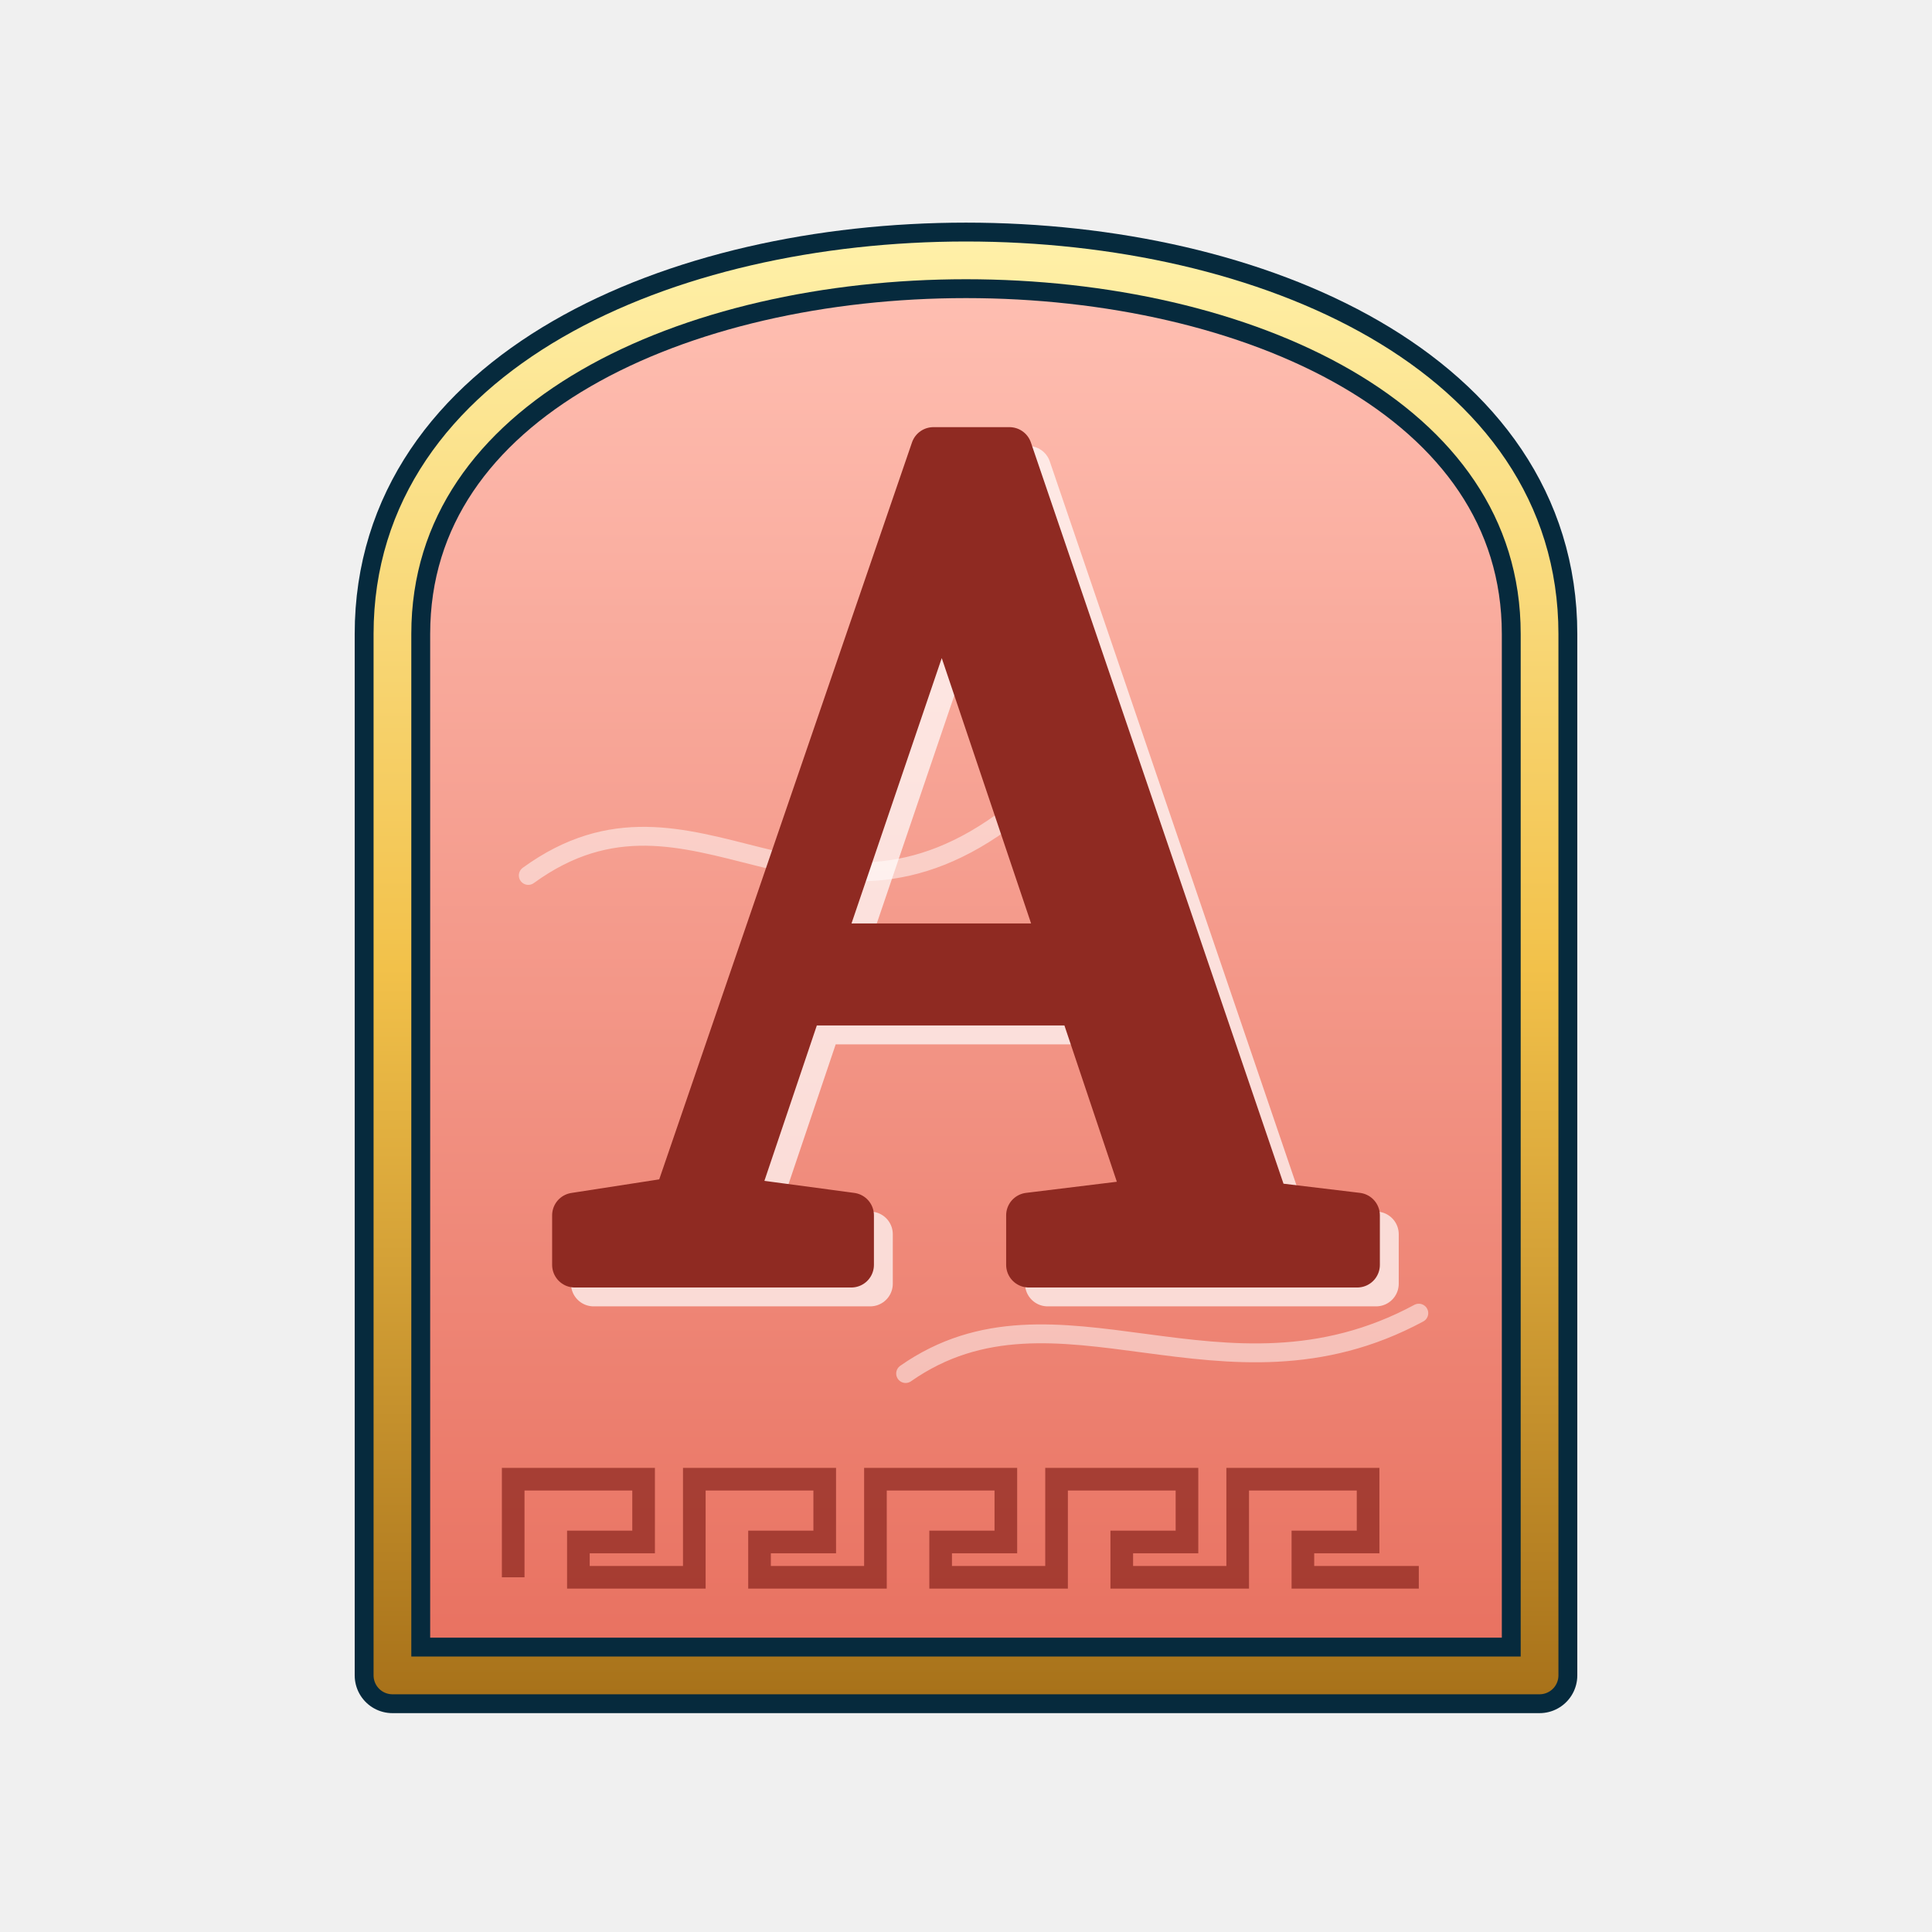
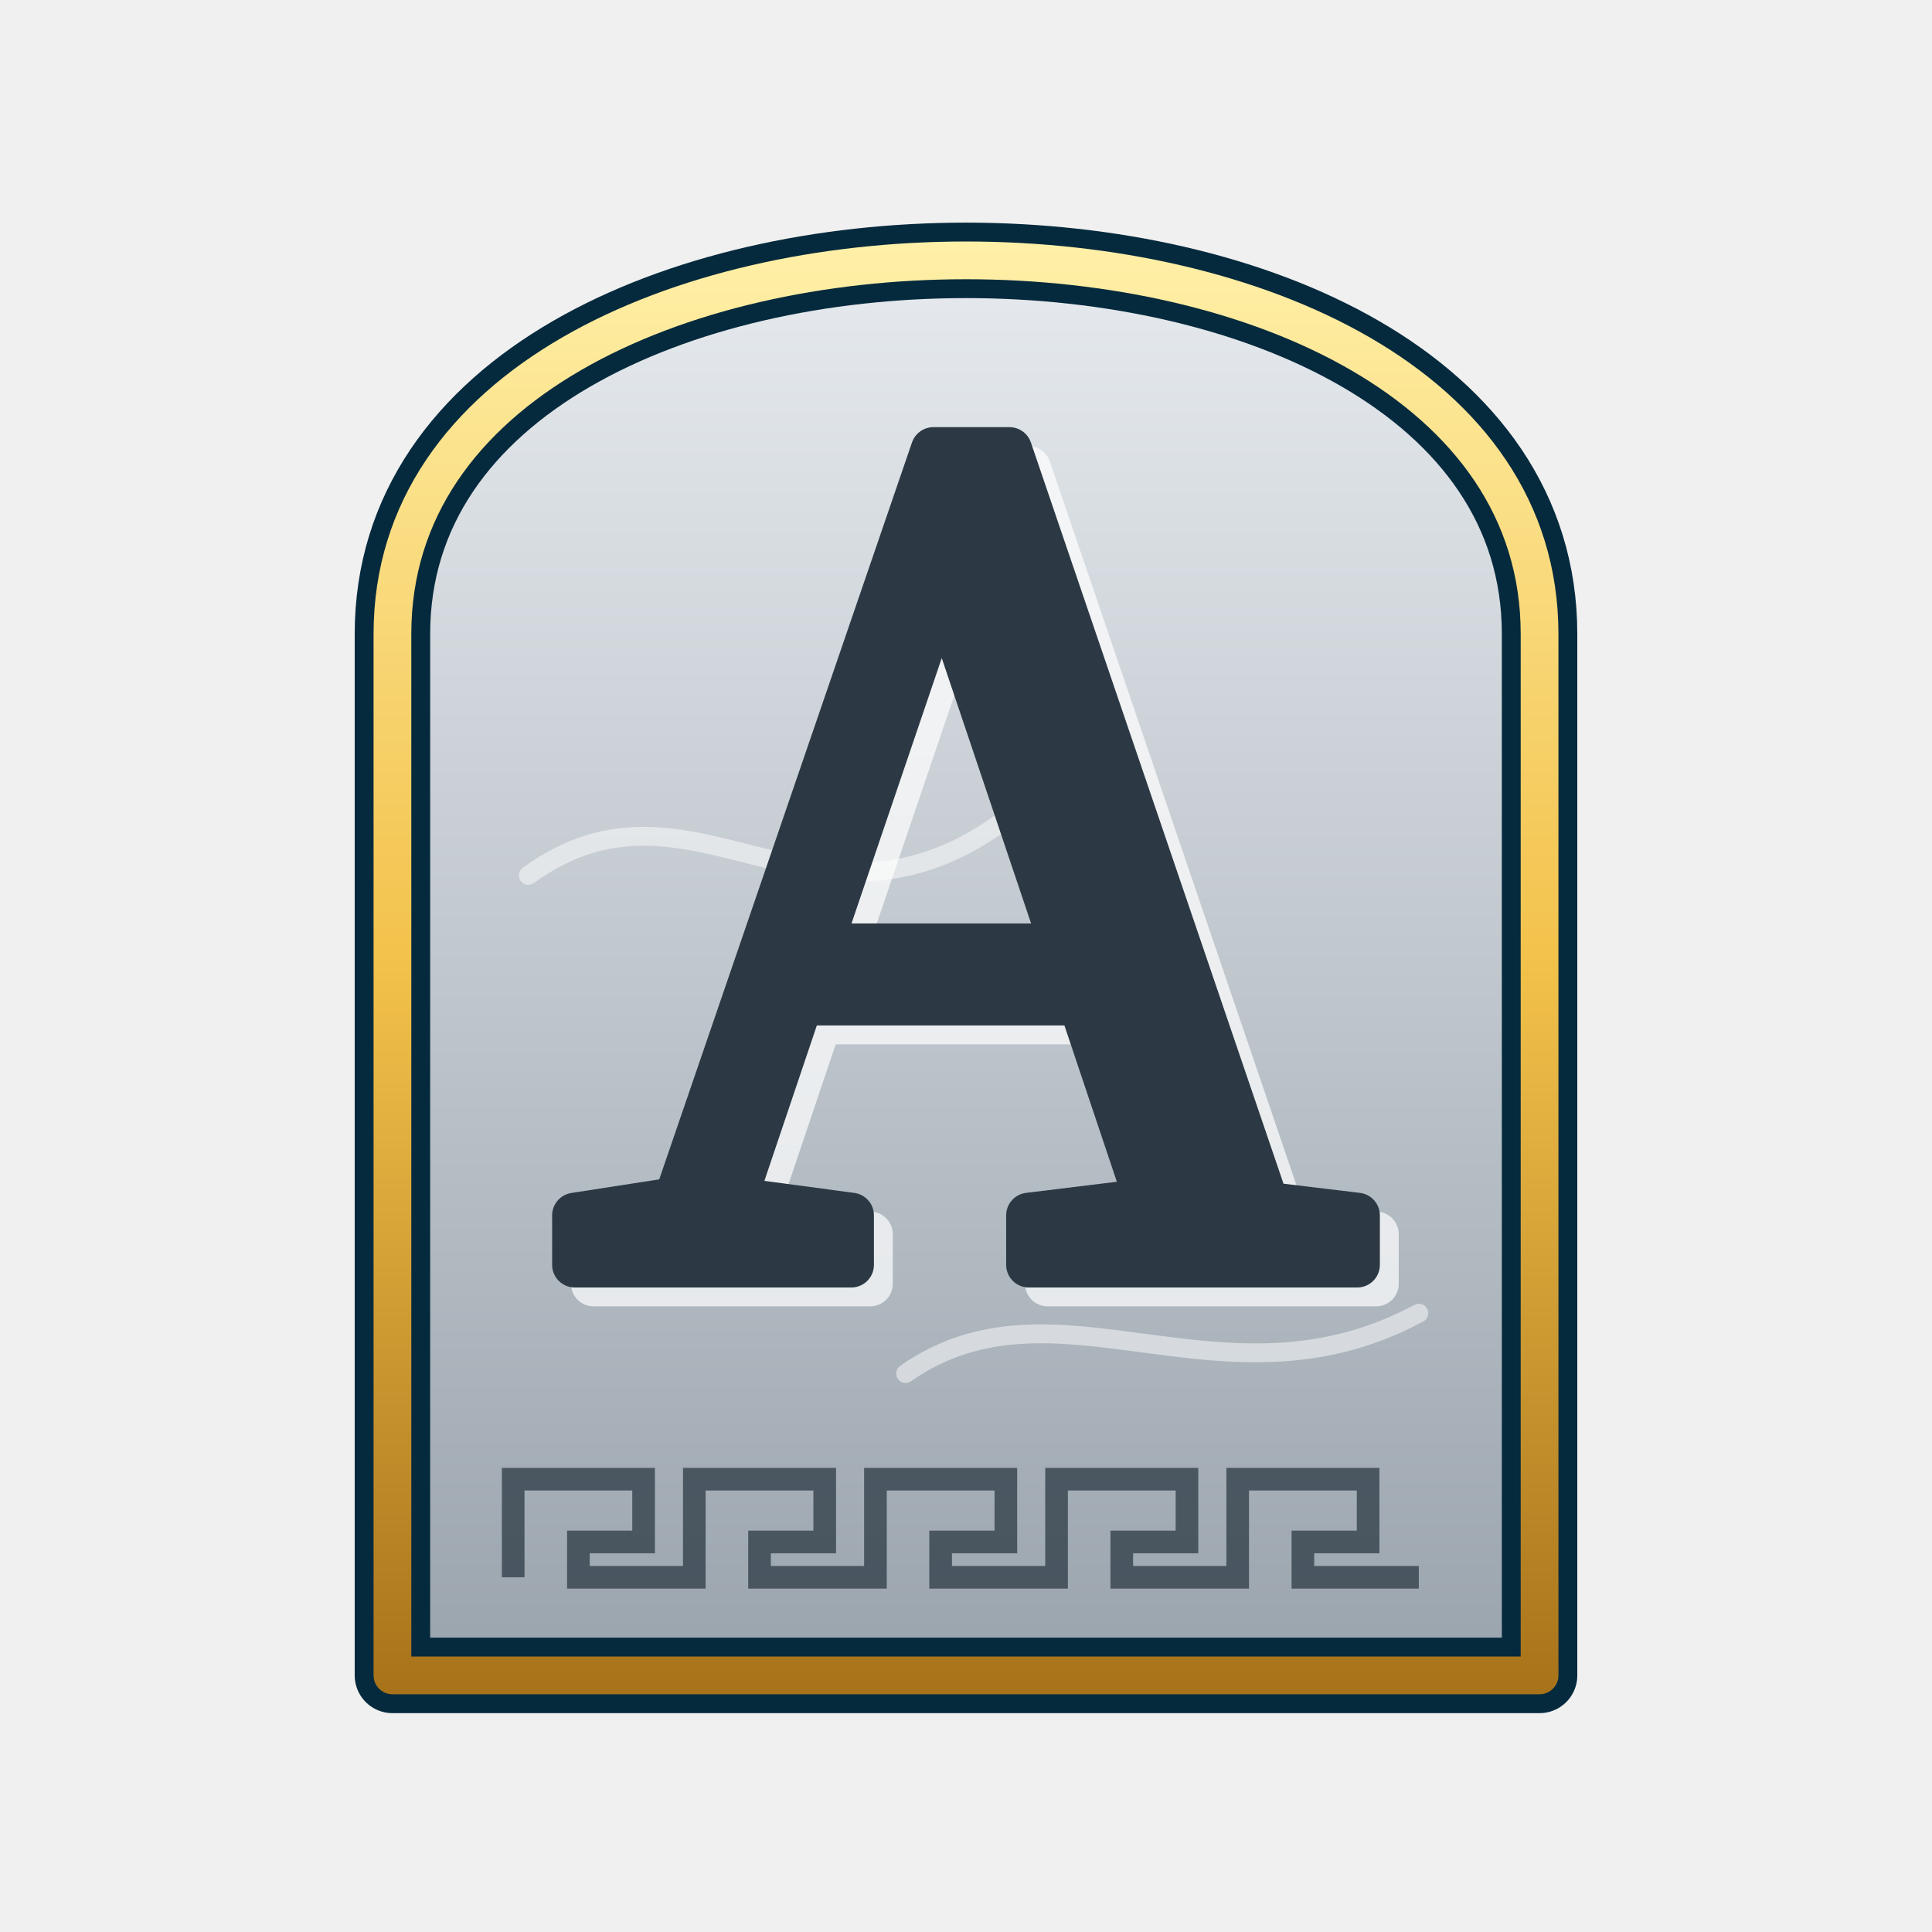
<svg xmlns="http://www.w3.org/2000/svg" width="256" height="256" viewBox="0 0 256 256">
  <defs>
    <linearGradient id="linear-gradient-1" x1="128" y1="34.5" x2="128" y2="222" gradientUnits="userSpaceOnUse">
-       <stop offset="0" stop-color="#ffc0b3" />
-       <stop offset="1" stop-color="#e8705f" />
+       <stop offset="0" stop-color="#e6eaee" />
+       <stop offset="1" stop-color="#9aa4ad" />
    </linearGradient>
    <linearGradient id="linear-gradient-2" x1="128" y1="32" x2="128" y2="224.5" gradientUnits="userSpaceOnUse">
      <stop offset="0" stop-color="#fff0a8" />
      <stop offset="0.5" stop-color="#f2c14a" />
      <stop offset="1" stop-color="#a8721a" />
    </linearGradient>
  </defs>
  <g>
    <path d="M52 222 L52 84 C52 18 204 18 204 84 L204 222 Z" fill="url(#linear-gradient-1)" stroke="#062a3d" stroke-width="10" stroke-linecap="round" stroke-linejoin="round" />
    <path d="M70 116 C92 100 108 128 134 108 M120 182 C140 168 162 188 188 174" fill="none" stroke="#ffffff" stroke-width="2.5" stroke-linecap="round" stroke-linejoin="round" opacity="0.5" />
    <path d="M52 222 L52 84 C52 18 204 18 204 84 L204 222 Z" fill="none" stroke="url(#linear-gradient-2)" stroke-width="5" stroke-linecap="round" stroke-linejoin="round" />
-     <polyline points="68,209 68,196 85.28,196 85.28,204.32 76.64,204.32 76.64,209 92,209 92,196 109.28,196 109.28,204.32 100.64,204.32 100.64,209 116,209 116,196 133.28,196 133.28,204.32 124.64,204.32 124.64,209 140,209 140,196 157.28,196 157.28,204.32 148.64,204.32 148.64,209 164,209 164,196 181.28,196 181.28,204.32 172.64,204.32 172.64,209 188,209" fill="none" stroke="#8f2a22" stroke-width="3" stroke-miterlimit="10" opacity="0.75" />
+     <polyline points="68,209 68,196 85.28,196 85.28,204.32 76.64,204.32 76.64,209 92,209 92,196 109.28,196 109.28,204.32 100.64,204.32 100.64,209 116,209 116,196 133.28,196 133.28,204.32 124.64,204.32 124.64,209 140,209 140,196 157.28,196 157.28,204.32 148.64,204.32 148.64,209 164,209 164,196 181.28,196 181.28,204.32 172.64,204.32 172.64,209 188,209" fill="none" stroke="#2c3944" stroke-width="3" stroke-miterlimit="10" opacity="0.75" />
    <g opacity="0.7">
      <path d="M78.66 170.1 L78.66 163.54 L92.1 161.46 L126.18 62.1 L136.26 62.1 L170.34 162.1 L182.34 163.54 L182.34 170.1 L138.82 170.1 L138.82 163.54 L154.5 161.62 L145.7 135.38 L108.58 135.38 L99.78 161.46 L115.3 163.54 L115.3 170.1 Z M111.14 127.86 L143.3 127.86 L127.3 80.34 Z" fill="#ffffff" stroke="#ffffff" stroke-width="6" stroke-linecap="round" stroke-linejoin="round" />
    </g>
    <g>
-       <path d="M76.16 167.6 L76.16 161.04 L89.6 158.96 L123.68 59.6 L133.76 59.6 L167.84 159.6 L179.84 161.04 L179.84 167.6 L136.32 167.6 L136.32 161.04 L152 159.12 L143.2 132.88 L106.08 132.88 L97.28 158.96 L112.8 161.04 L112.8 167.6 Z M108.64 125.36 L140.8 125.36 L124.8 77.84 Z" fill="#8f2a22" stroke="#8f2a22" stroke-width="6" stroke-linecap="round" stroke-linejoin="round" />
+       <path d="M76.16 167.6 L76.16 161.04 L89.6 158.96 L123.68 59.6 L133.76 59.6 L167.84 159.6 L179.84 161.04 L179.84 167.6 L136.32 167.6 L136.32 161.04 L152 159.12 L143.2 132.88 L106.08 132.88 L97.28 158.96 L112.8 161.04 L112.8 167.6 Z M108.64 125.36 L140.8 125.36 L124.8 77.84 Z" fill="#2c3944" stroke="#2c3944" stroke-width="6" stroke-linecap="round" stroke-linejoin="round" />
    </g>
  </g>
</svg>
